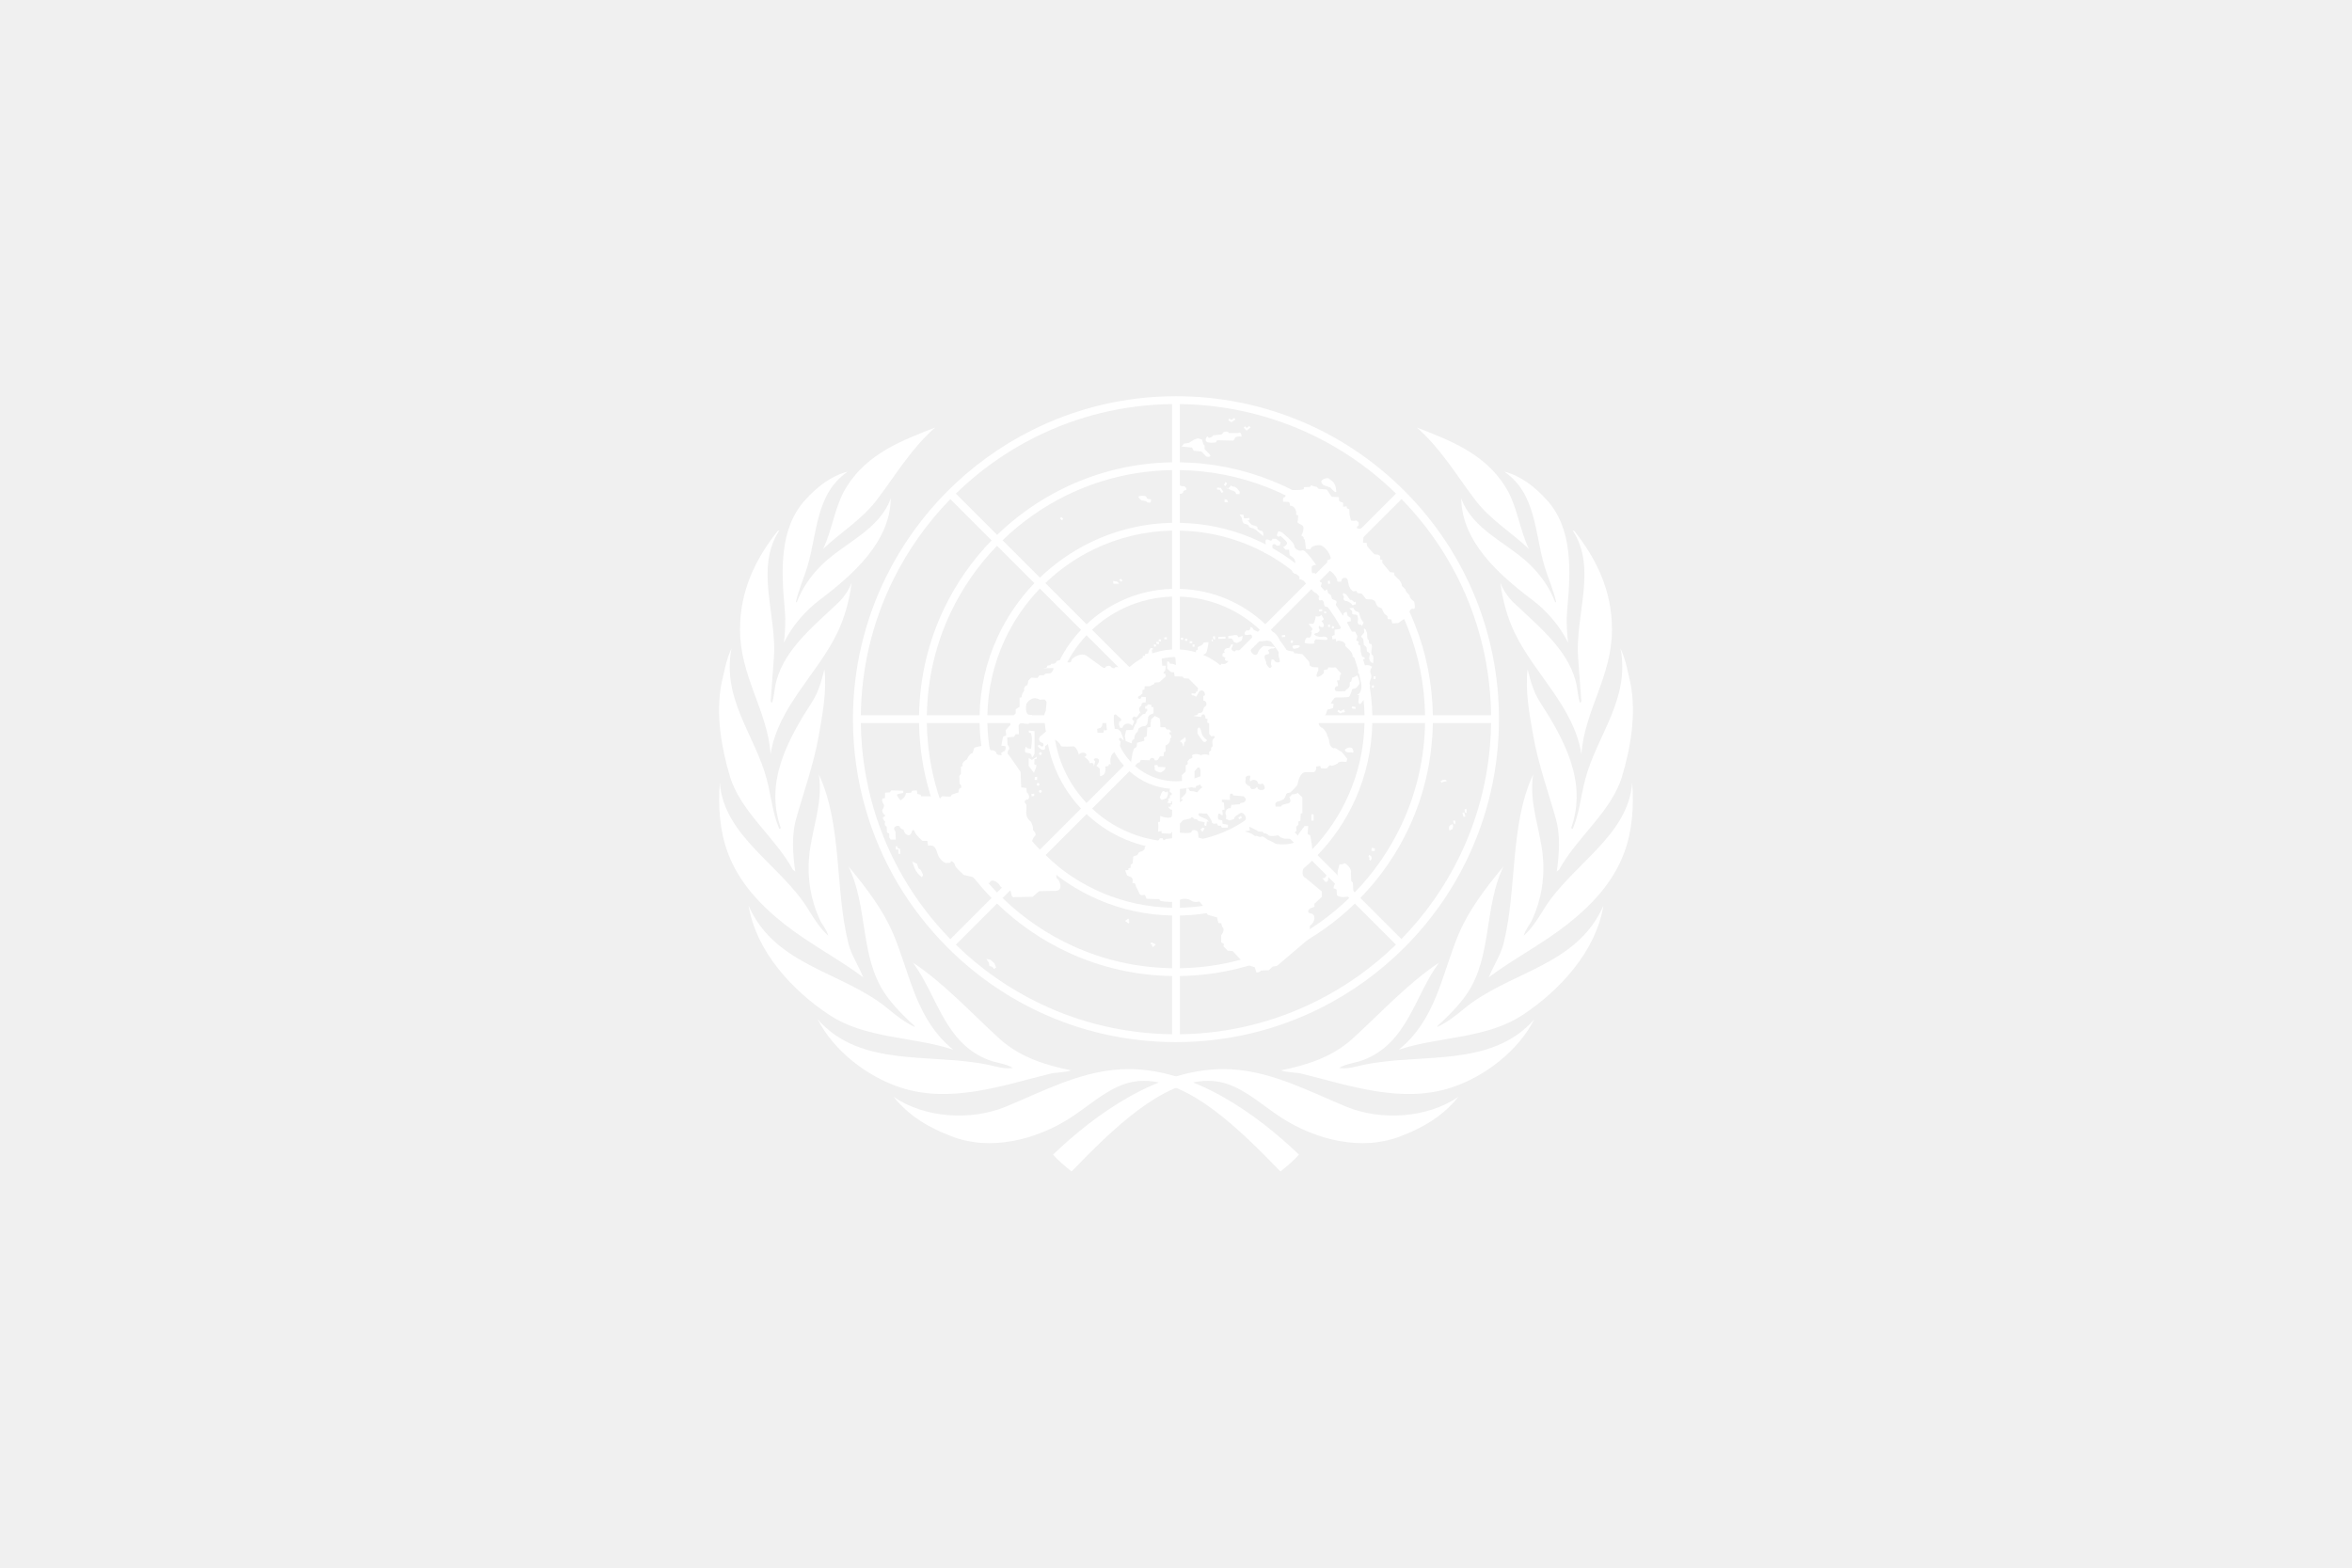
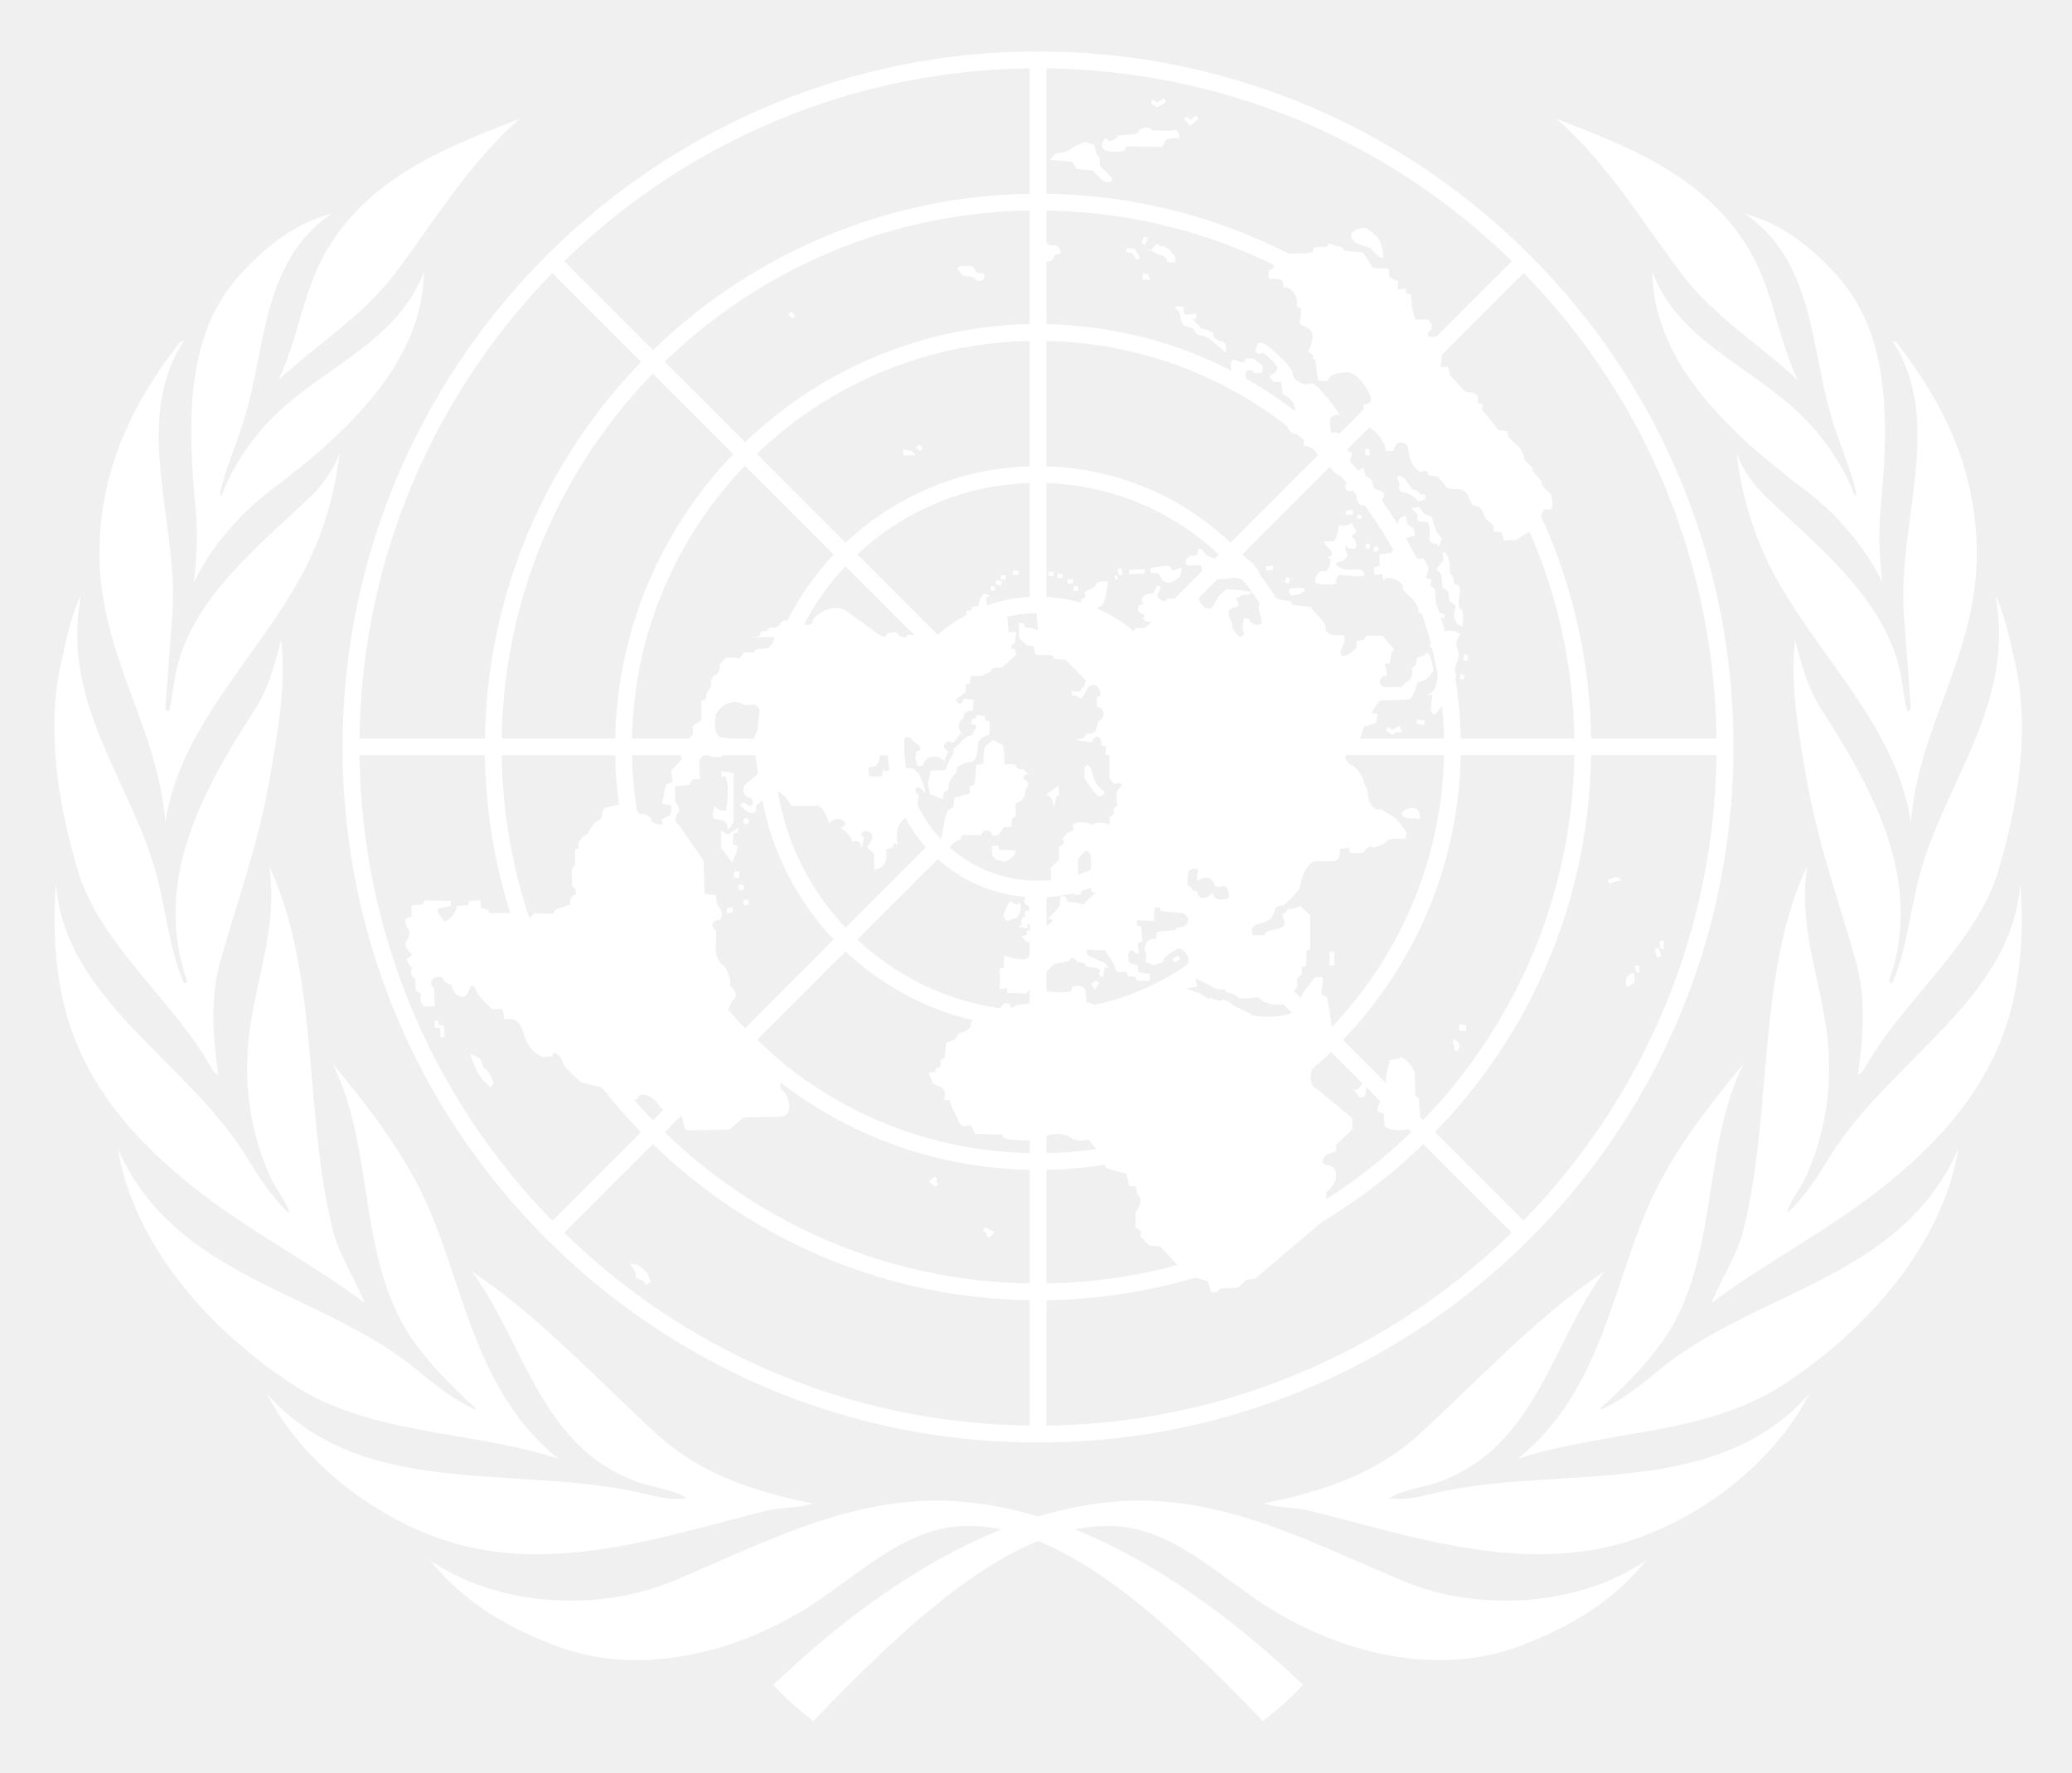
- <svg xmlns="http://www.w3.org/2000/svg" xmlns:xlink="http://www.w3.org/1999/xlink" viewBox="0 0 1200 800" width="1200" height="800">
+ <svg xmlns="http://www.w3.org/2000/svg" xmlns:xlink="http://www.w3.org/1999/xlink" viewBox="354 190 491 420">
  <path id="a" fill="#fff" d="M662.75 589.2c-2.694 3.079-6.18 5.956-9.466 8.608-21.233-21.943-46.16-46.262-69.854-46.262-14.69 0-25.27 11.182-37.613 19.072-17.13 10.949-40.626 17.115-60.761 9.08-10.83-4.113-21.323-10.17-29.165-20.01 15.848 10.93 39.58 12.4 57.472 4.977 19.776-8.205 39.904-19.099 62.44-19.099 33.223 0 64.797 22.473 86.947 43.635zm-245.54-69.014c21.996 25.039 57.87 16.983 87.234 23.237 4.087.87 7.926 2.227 12.313 1.554-3.49-2.214-8.118-2.463-12.15-3.982-22.783-8.583-26.335-32.967-38.804-49.748 15.926 10.587 29.12 25.082 44.012 38.703 10.364 9.48 23.277 13.537 36.67 16.262-3.218 1.176-7.428.899-10.894 1.758-24.056 5.968-50.727 15.388-76.324 6.941-16.52-5.451-33.71-18.361-42.057-34.725zm-35.258-57.95c13.72 31.063 48.191 33.496 71.111 52.552 4.358 3.624 8.679 6.959 13.466 9.191l.247-.25c-5.289-4.785-11.012-10.488-15.109-16.44-13.1-19.035-8.74-45.052-18.841-65.232 9.177 10.988 17.784 22.302 23.068 34.883 8.503 20.246 11.392 43.342 30.463 58.726-20.64-6.81-44.452-5.454-63.039-17.628-19.537-12.797-37.644-32.996-41.366-55.802zm-14.697-62.846c1.984 27.368 31.12 41.987 45.014 64.484 2.967 4.805 6.02 9.765 10.33 13.645-.672-2.913-3.07-5.495-4.39-8.354-4.455-9.653-6.472-20.823-5.36-32.31 1.354-13.975 7.18-26.953 4.944-41.655 11.975 25.848 8.112 58.162 15.033 86.11 1.531 6.183 5.296 11.594 7.616 17.45-11.766-8.951-27.185-16.896-40.1-27.076-12.49-9.845-23.332-21.384-28.967-36.399-4.06-10.819-5.117-23.724-4.12-35.895zm.814-50.426c1.405-6.108 2.48-12.43 5.138-18.033-5.031 25.817 12.144 44.466 18.008 66.802 2.21 8.417 2.966 17.36 6.37 25.215.317.17.592-.16.788-.414-8.473-23.771 3.948-45.74 16.049-64.477 3.18-4.925 4.712-10.66 6.197-16.458 1.308 10.761-.982 23.218-2.973 34.322-2.563 14.296-7.449 27.695-11.332 41.488-2.557 8.617-1.883 18.342-.571 27.37l-1.234-.984c-9.009-16.632-26.784-29.625-32.152-47.778-4.29-14.508-7.258-31.269-4.288-47.053zm9.502-27.771c0-19.537 7.607-35.474 19.018-50.024.331-.165.567-.497.994-.42-12.561 19.109-1.128 43.229-2.742 64.902l-1.657 22.244c.246.162.246.83.83.574.742-2.48.967-5.118 1.399-7.679 3.024-17.932 18.77-30.414 32.125-43.074a28.528 28.528 0 0 0 6.961-10.342c-1.11 8.933-3.602 18.09-7.612 26.208-10.279 20.81-30.132 37.608-33.703 61.257-1.731-22.665-15.613-39.514-15.613-63.646zm33.112-65.903c6.316-7.004 13.396-12.46 21.824-14.617-16.366 11.253-15.477 31.366-20.488 48.183-1.832 6.149-4.525 11.91-5.957 18.265l.415.33c2.722-7.184 7.394-14.09 13.481-19.833 11.511-10.86 28.818-17.434 34.514-33.32-.26 22.076-19.079 38.858-36.266 51.84-7.71 5.824-14.26 13.642-18.258 21.838.668-6.1.971-11.175.427-17.129-1.764-19.285-2.909-40.904 10.308-55.557zm66.428-37.117c-12.146 10.658-20.25 24.377-29.582 36.709-7.76 10.257-18.409 16.612-27.567 25.219 4.943-10.256 5.856-22.008 12.134-31.93 10.735-16.967 28.478-23.552 45.015-29.998z" />
  <use xlink:href="#a" width="100%" height="100%" fill="#fff" transform="matrix(-1 0 0 1 1200 0)" />
  <g fill="#fff">
    <path d="m748.33 438.85-3.588-1.958a161.5 161.5 0 0 1-29.726 42.309l-20.959-20.96c10.268-10.58 18.547-22.59 24.646-35.57l-3.57-1.953a127.56 127.56 0 0 1-23.925 34.672l-18.986-18.986a100.06 100.06 0 0 0 19.286-28.589l-3.543-1.933a96.54 96.54 0 0 1-18.584 27.687l-20.982-20.982a66.27 66.27 0 0 0 13.406-20.997l-3.544-1.933a62.703 62.703 0 0 1-12.685 20.103l-19.044-19.041a35.338 35.338 0 0 0 9.016-21.765h26.956a62.14 62.14 0 0 1-4.243 20.703l3.544 1.933a66.37 66.37 0 0 0 4.668-22.637h29.715a95.622 95.622 0 0 1-8.224 36.929l3.543 1.933c5.403-12.1 8.39-25.25 8.653-38.864h26.905a126.28 126.28 0 0 1-11.935 51.766l3.572 1.953c7.812-16.624 12.058-34.845 12.338-53.718h29.713c-.297 24.318-6.026 47.344-16.012 67.94l3.589 1.956c10.743-22.127 16.446-46.562 16.446-71.883 0-21.533-4.126-42.423-11.964-61.803l-3.682 1.583c7.382 18.288 11.384 37.955 11.63 58.234h-29.717c-.241-16.178-3.42-31.866-9.236-46.49l-3.654 1.566c5.61 14.138 8.68 29.294 8.917 44.924h-26.908a100.02 100.02 0 0 0-6.746-34.29l-3.655 1.57a96.082 96.082 0 0 1 6.433 32.72h-29.718a66.45 66.45 0 0 0-4.027-20.982l-3.654 1.568a62.433 62.433 0 0 1 3.712 19.414h-26.956a35.334 35.334 0 0 0-9.017-21.765l19.063-19.06c5.887 6.26 10.34 13.53 13.2 21.412l3.653-1.568c-3.06-8.336-7.797-16.027-14.048-22.652l21.013-21.011c8.967 9.333 15.811 20.169 20.347 31.924l3.655-1.57c-4.736-12.21-11.865-23.468-21.193-33.162l19.026-19.03c11.783 12.153 20.836 26.254 26.903 41.559l3.654-1.566c-6.268-15.762-15.605-30.285-27.749-42.796l21.01-21.014c14.86 15.222 26.321 32.885 34.061 52.066l3.682-1.583c-8.178-20.239-20.405-38.828-36.306-54.728-15.959-15.96-34.63-28.215-54.957-36.395l-1.464 3.727c19.223 7.743 36.925 19.218 52.175 34.105l-21.01 21.013c-12.3-11.92-26.55-21.16-42.02-27.42l-1.45 3.696c14.96 6.069 28.748 15.006 40.663 26.564l-19.025 19.026c-9.249-8.898-19.914-15.807-31.475-20.537l-1.452 3.695c11.062 4.533 21.264 11.145 30.12 19.65l-21.01 21.01c-5.91-5.57-12.668-9.942-19.97-12.991l-1.453 3.698a62.362 62.362 0 0 1 18.615 12.103l-19.06 19.06c-6.058-5.426-13.651-8.571-21.77-9.014V304.47a62.274 62.274 0 0 1 22.215 4.807l1.453-3.699c-7.424-3.101-15.418-4.838-23.667-5.08v-29.717c12.032.242 23.69 2.687 34.528 7.129l1.452-3.696c-11.294-4.62-23.446-7.16-35.98-7.402v-26.92c15.955.244 31.426 3.426 45.815 9.26l1.45-3.696c-14.847-6.014-30.803-9.29-47.267-9.534v-29.72c20.24.246 39.871 4.235 58.125 11.585l1.464-3.727c-19.314-7.777-40.126-11.874-61.572-11.874-26.495 0-51.529 6.321-73.729 17.477l1.811 3.466c21.482-10.764 45.25-16.628 69.933-16.926v29.72a130.2 130.2 0 0 0-56.117 13.608l1.805 3.456c16.713-8.273 35.162-12.806 54.312-13.098v26.91a99.56 99.56 0 0 0-41.81 10.081l1.815 3.472c12.341-5.99 25.911-9.3 39.995-9.584v29.719a66.129 66.129 0 0 0-26.195 6.24l1.825 3.486c7.566-3.516 15.82-5.493 24.37-5.758v26.96a35.496 35.496 0 0 0-11.846 2.737l1.822 3.483a31.63 31.63 0 0 1 12.01-2.35c8.466 0 16.425 3.297 22.413 9.283 5.988 5.987 9.284 13.95 9.284 22.417 0 17.478-14.217 31.702-31.698 31.702-8.469 0-16.43-3.298-22.417-9.285-5.987-5.99-9.284-13.95-9.284-22.417 0-8.468 3.297-16.43 9.284-22.417a31.674 31.674 0 0 1 10.407-6.933l-1.822-3.484a35.632 35.632 0 0 0-9.91 6.285l-19.07-19.071a62.443 62.443 0 0 1 16.455-11.153l-1.825-3.486a66.742 66.742 0 0 0-17.42 11.852l-21.032-21.033a96.267 96.267 0 0 1 24.653-17.194l-1.815-3.472a100.64 100.64 0 0 0-25.611 17.89l-19.06-19.058a127.08 127.08 0 0 1 32.168-22.725l-1.805-3.456a131.7 131.7 0 0 0-33.13 23.417l-21.054-21.055a160.95 160.95 0 0 1 40.368-28.763l-1.81-3.466c-32.088 16.125-58.21 42.403-74.118 74.617l3.453 1.863a160.96 160.96 0 0 1 29.3-41.445l21.056 21.056a131.53 131.53 0 0 0-24.141 34.556l3.44 1.857c5.87-12.263 13.74-23.621 23.463-33.648l19.061 19.059a100.56 100.56 0 0 0-18.75 27.436l3.447 1.86a96.044 96.044 0 0 1 18.079-26.521l21.032 21.033a66.726 66.726 0 0 0-12.863 19.673l3.475 1.88a62.34 62.34 0 0 1 12.173-18.768l19.07 19.07c-5.235 5.852-8.559 13.417-9.02 21.755h-26.962a62.413 62.413 0 0 1 4.739-22.059l-3.476-1.88a66.147 66.147 0 0 0-5.233 23.939h-29.715c.268-13.373 3.267-26.286 8.7-38.124l-3.448-1.86a99.536 99.536 0 0 0-9.218 39.985h-26.913c.283-18.584 4.546-36.512 12.358-52.832l-3.439-1.857c-7.994 16.6-12.591 35.129-12.883 54.689h-29.721c.292-24.271 5.964-47.658 16.387-68.855l-3.453-1.863c-10.835 21.946-16.952 46.619-16.952 72.704 0 15.956 2.279 31.55 6.632 46.448l3.892-.98a161.3 161.3 0 0 1-6.506-43.482h29.716a131.37 131.37 0 0 0 5.622 36.223l3.853-.97c-3.446-11.298-5.32-23.137-5.506-35.253h26.908a100.49 100.49 0 0 0 4.752 28.662l3.86-.974a96.35 96.35 0 0 1-4.64-27.688h29.715a66.558 66.558 0 0 0 3.824 20.412l3.862-.975a62.595 62.595 0 0 1-3.717-19.436h26.959a35.334 35.334 0 0 0 9.014 21.765l-19.061 19.062c-5.88-6.258-10.332-13.519-13.196-21.39l-3.862.974c3.05 8.554 7.858 16.447 14.25 23.222l-21.01 21.012c-10.22-10.64-17.7-23.25-22.13-36.95l-3.86.974c4.6 14.386 12.444 27.62 23.191 38.79l-19.029 19.03c-14.23-14.674-24.508-32.179-30.315-51.232l-3.853.971c5.984 19.737 16.617 37.877 31.36 53.067l-21.011 21.012c-18.596-19.054-31.878-41.923-39.18-66.819l-3.893.98c7.66 26.21 21.79 50.237 41.638 70.08 13.441 13.445 28.804 24.266 45.46 32.24l1.972-3.498c-15.763-7.512-30.344-17.635-43.19-30.177l21.01-21.01a131.1 131.1 0 0 0 36.837 25.209l1.96-3.478c-13.157-5.97-25.325-14.202-35.986-24.537l19.027-19.028c8.918 8.58 19.157 15.305 30.245 20.016l1.96-3.472c-10.77-4.52-20.73-11.02-29.39-19.34l21.012-21.012c6.752 6.37 14.612 11.167 23.133 14.22l1.986-3.517a62.285 62.285 0 0 1-22.31-13.51l19.061-19.062c6.054 5.43 13.646 8.573 21.765 9.018v26.959a62.55 62.55 0 0 1-18.516-3.404l-1.986 3.517a66.404 66.404 0 0 0 20.502 3.856v29.713c-12.296-.246-24.21-2.792-35.249-7.423l-1.959 3.472c11.641 4.948 24.215 7.672 37.208 7.923v26.909c-17.706-.273-34.806-4.165-50.494-11.283l-1.96 3.477c16.285 7.442 34.056 11.501 52.455 11.776v29.712c-23.602-.283-46.38-5.634-67.111-15.51l-1.973 3.498c21.91 10.487 46.06 16.031 71.07 16.031 26.233 0 51.51-6.13 74.258-17.64l-1.878-3.643c-21.215 10.745-45.098 16.955-70.398 17.266v-29.713c20.059-.297 39.368-5.105 56.814-13.88l-1.855-3.596a126.23 126.23 0 0 1-54.959 13.503v-26.909c15.05-.29 29.535-3.9 42.657-10.446l-1.844-3.578a95.58 95.58 0 0 1-40.813 10.053v-29.713c9.585-.28 18.812-2.587 27.21-6.698l-1.83-3.557a62.204 62.204 0 0 1-25.38 6.284V402.58a35.326 35.326 0 0 0 21.768-9.018l19.041 19.043a62.85 62.85 0 0 1-15.43 10.647l1.831 3.557a66.595 66.595 0 0 0 16.426-11.377l20.978 20.979a96.468 96.468 0 0 1-23.802 16.756l1.844 3.578a100.27 100.27 0 0 0 24.8-17.492l18.985 18.984a127.52 127.52 0 0 1-31.482 22.361l1.855 3.596a131.09 131.09 0 0 0 32.476-23.106l20.959 20.959c-11.693 11.413-25.137 21.024-39.851 28.473l1.878 3.643a165.13 165.13 0 0 0 42.27-30.63c13.222-13.219 23.891-28.305 31.825-44.645z" />
    <path d="m608.42 328.87.047 1.193 1.003-.048-.055-1.185zm-1.459-1.626h1.328v1.012h-1.328zm-1.228-.179.14-1.001-1.167-.167-.14.993zm-2.152-.514-1.16-.168.141-1.004 1.16.168zm-9.58-1.337h1.328v1.013h-1.328zm-1.736 2.185.141-1.002-1.16-.167-.14 1.002zm-1.04 1.361-1.332-.338.242-.982 1.332.339zm-2.38 1.247-.165-1.013.985-.165.165 1.012zm-130.49 105.71h1.003l-.173-2.528-1.331-.51v-.842h-.83v1.686h1.331zm10.31 7.418 1.16.851 1.167 2.529-.666 1.176-1.825-1.685-1.332-1.853-.666-1.518-1.168-3.038 2.492 1.177zm39.564 50.617-1.168.676-.665-1.01-1.661-.509-.165-1.518-1.332-2.028 1.998.342 2.155 1.853zm86.605-154.03h-1.828l-.333-3.71.998-.678v-1.855h-5.82l-.165-1.854.833-.507-1.331-.506-.998 1.348-.33 1.519-1.663.339v.842h-1.163v2.192l-4.656 3.88-9.308-.335c-.668 1.517-2.33-.17-2.33-.17-.33-1.012-2.657 0-2.657 0 0 1.857-3.158-.843-3.158-.843l-5.82-4.219c-3.324-3.036-8.31.845-8.476 1.687.166 2.363-3.823.507-3.823.507s-3.324-1.011-3.824.339c-.497 1.348-2.662 1.013-2.662 1.013l-.333.674-1.663.337-.33 1.011-1.996.34 4.986-.17c1.33-.169-.5 2.869-1.33 2.7l-2.324.169-.834.842h-2.16l-.997 1.352-3.157-.17s-1.83 1.519-1.662 2.024c.166.507-.333 2.026-.833 2.026-.499 0-1.496 1.517-1.163 2.023.334.507-.997 2.194-.997 2.194l-.331 1.689-.997.335v4.556l-1.996 1.35v2.024l-2.994 3.206.334 2.698-2.492 2.7.33 2.7-1.496.506-.33 1.18-.665 3.542 1.662.17c.829-.338.664 2.194 0 2.53-.667.338-2.496 1.011-1.496 1.685.998.678-2.66.508-2.66-.505 0-1.01-1.996-1.855-2.493-1.517-.5.336-1.332-1.518-1.332-1.518-1.828-1.855-7.48.168-7.48.168l-.834 2.699c-1.826.339-2.99 3.375-2.99 3.375-1.496.507-2.659 2.36-2.16 2.867.498.507-.833.675-.833.675v3.713l-.83 1.18.164 4.048c1 0 .834 1.858.834 1.858-1.663.168-1.333 2.362-1.333 2.362l-3.489 1.18-.664 1.012-4.322-.17-1.163 1.182-1.167-1.182h-8.311l-.33-.843-1.663-.34-.168-1.853-2.492.167-.498 1.013-2.661.167c.166 1.688-2.66 4.22-2.99 3.547-.337-.676-2.164-2.534-1.331-2.868.832-.34 2.994-.679 2.994-.679v-1.18l-6.153-.167-.663 1.013-2.496.167v2.7l-1.162.338c-.833.504.164 2.362.164 2.362 1.164 1.18-.164 3.034-.164 3.034-1 1.013.829 2.871.829 2.871 1.331.335-.83 1.348-.83 1.348.33 1.686 1.33 2.193 1.33 2.193-1 1.686.667 2.528.667 2.528l.164 2.872 1.164.675v1.852l.664 1.182h2.66l-.166-4.217c-2.328-2.7 1.993-3.375 2.162-2.365.168 1.013 1.996 1.52 1.996 1.52.333 2.532 3.16 4.048 3.988 1.52.832-2.534 1.497-1.013 1.996.166.499 1.183 3.653 4.051 3.653 4.051h2.496l.334 2.363c2.825-.17 3.654.172 4.818 4.048 1.166 3.878 4.323 4.891 4.323 4.891l2.328-.168c0-2.022 2.328.34 2.328 1.354 0 1.008 4.487 4.889 4.487 4.889l4.487 1.01 4.16 3.379 3.156-.338h1.332c.829-2.871 4.82.166 5.15 1.18.336 1.012 2.995 2.7 3.324 1.854.335-.842 2.163-.335 2.496 2.193.332 2.534 1.494 2.027 1.494 2.027l9.477-.169 3.324-2.871 8.48-.166c4.32-.169 1.66-6.075.832-6.075-1.497-1.18.497-6.072.497-6.072l-12.135-11.303c-2.826 0-.333-4.051-.333-4.051 2.16-1.351-.5-3.54-.5-3.54.334-2.028-1.164-4.39-1.164-4.39-2.99-2.024-2.16-5.906-2.16-5.906v-2.7c-2.492-2.36.998-2.7.998-2.7 1.162-2.02-.833-3.54-.833-3.54l-.165-2.194-2.66-.339-.33-7.93-5.985-8.601c-1.166-.34-.334-2.363-.334-2.363 1.496-.844-.335-2.866-.335-2.866l-.165-3.713 3.49-.34.832-1.347h1.662l-.165-4.387c.83-2.193 2.824-1.013 2.824-1.013l2.327.17 1.332-2.532.33-2.025-1.827-.167c-1.995-1.182-.998-5.567-.998-5.567 3.159-4.726 6.814-2.026 6.814-2.026l2.33-.167c3.489 2.36.33 6.747.33 6.747-.665 1.013-.33 4.218-.33 4.218l.83 5.397-2.162 1.858c-1.827 1.013-1.827 3.374.168 3.88 1.329.167.83 3.374-1.166 1.18-2.99 0 1.666 2.7.335 2.022 2.993 1.52 2.325-1.348 2.325-1.348l3.993-3.206c1.497-1.18 4.157 2.532 4.157 3.039 0 .505 6.648.166 6.648.166 1.828 1.181 2.492 4.22 2.492 4.22 1.831-2.365 5.653-.172 2.828 1.18 2.657 1.687 2.657 3.204 2.657 3.204 2.164-.674 2.164 1.013 2.164 1.52 0 .506.664-2.53.664-2.53-2.493-1.857 3.324-2.532 1.664.843l-1 1.52 1.664 1.348.164 3.882c3.659-.34 2.661-4.895 2.661-4.895l1.662-.336c0-1.52 1.162-.676 1.162-.676-1.162-5.737 2.662-6.747 2.662-6.747 2.16-.506 2.326-5.064 2.326-5.064-1.494-.674-.666-3.035.998-1.009 1.66 2.021-.998-4.052-.998-4.052l-1.33-1.18-1.827-.168-.168-1.856h-2.99l-.5 2.363-1.162.337-.335-.676-.497 1.856h-2.992l-.165-2.024 1.828-.506.665-1.012.497-2.7h2.163l2.825-.843c.164-2.868 1.662-2.192 1.662-2.192l.997.842 1.496 1.181.167 1.01-.999.506-.164 1.352.499 1.855h1.328c.499-2.7 3.992-2.7 4.988-1.012l.999-2.362c-2.327-1.18-.044-3.038.62-2.193.665.844 2.205-2.193 2.205-2.193s1.163 1.518 0-.507c-1.164-2.025.83-3.036.83-3.036-.331-2.024 2.162-1.687 2.162-1.687l.167-2.698-2.33-.171c-.495 2.362-2.49.339-1.494-.167 1-.507 1.993-1.52 1.993-1.52V352.2l.999-.337.165-1.687h2.495l2.16-1.012.5-.844 2.326-.168 3.324-3.038-.33-1.348c-1.995 0 0-1.52 0-1.52l.328-2.524z" />
    <path d="m527.84 373.12-2.993-.337.168 1.18h.83c1.328 2.363.166 8.098.166 8.098s-1.993.167-2.327-.843c-.33-1.012-1.164 2.194-.5 2.7.665.504 2.994 0 3.16 1.857.164 1.854 1.496-1.182 1.496-1.182z" />
    <path d="m528.5 392.01.337-1.519-1.167-.5.164-2.53 1.003-.174.165-1.185-2.5 1.694-1.66-1.01v4.047l2.663 3.538zm.666 4.389-1.16.167-.172 1.352 1.332.167zm-1.496 8.603-1.41.167v1.185l1.41-.167zm1.96-4.006c.39 0 .703-.319.703-.713a.708.708 0 0 0-.703-.717.71.71 0 0 0-.705.717c0 .394.316.713.705.713z" />
    <circle cx="530.79" cy="403.83" rx=".71" ry=".71" r=".71" />
    <circle cx="530.83" cy="384.56" rx=".71" ry=".71" r=".71" />
    <path d="M588.51 364.01v-3.204h-.995l-.165-1.185-1.833-.167-.33.843h-.83l-.172 1.352h1.003l.164 1.01-.665.675-.33.843-1.331.342-2.993 2.87-.165 1.344-.83 1.185-.995 2.528-3.494.167-.666 3.038.493 2.528 2.993 1.185.337-1.686.995-.509.172-1.685.658-1.185 1.003-1.177.33-1.352 1.66-1.01 1.998-.341.83-1.01.337-2.02.118-1.518.713-1.018zm3.488 7.09v-2.362l-.335-2.194-2.49-1.18-1.828 1.687-.334 2.363v1.517l-1.662.338-.335 4.555-1.328.507.167 1.687-3.656 1.012-.333 2.193-1.328.843-.669 2.025-.83 4.893s1.498 2.868 2.328 1.518c.832-1.349 2.16-1.518 2.16-1.518l.5-1.182 4.488.169c.333-1.858 2.494-1.18 2.494-.337s1.663.167 1.663.167l1.162-1.855h1.827l.167-2.023.832-.507v-3.038c2.661-.843 2.326-3.373 2.326-3.373l.669-.843-.334-1.18c-1.332-.507-.668-1.69.164-1.352.834.337-1.163-1.519-1.163-1.519-.997.846-1.826-1.011-1.826-1.011zm2.66 20.41c-.165 2.024-2.66 2.7-2.66 2.7l-1.828-.506-.997-.844-.167-2.363 1.495-.167.333 1.013zm8.98-10.79c.36 1.471.33-2.365.995-2.194.664.168.168-2.36.168-2.36l-2.993 2.19c1.496.17 1.66 1.69 1.83 2.364zm8.81-8.78c.664 1.52.5 3.713 2.99 5.4.842.569-.499 1.688-1.332 1.18-.83-.505-3.154-4.219-3.154-4.219v-2.192c.498-1.349 1.208-.823 1.496-.169zm2.158 50.781-.995-.342-1.16.85.494.502.494.843zm-6.318-2.191v2.03m25.371-5.317-.532-.851-1.324.835.525.859zm46.779 36.017 1.498.673.164 2.868c1.997 2.024 8.48.338 8.48-.169s-.335-6.241-.335-6.241l-.833-.845-.164-4.22c.664-2.193-3.16-5.4-3.491-4.72-.333.672-2.494.164-2.494.841 0 .673-1.328 4.048-.664 5.23s-.5 1.182-.665 2.362-1.829 3.208-1.496 4.221zm-3.66-6.75c-.315 1.278-1.493 2.024-2.158 1.517-.669-.507.827.842 1.162 1.52.332.673 1.328.673 1.663 0 .33-.679.165-2.193.5-2.868.33-.676-1-.844-1.167-.17zm-7.73-30.95h1.162v3.207h-1.162zm17.21-32.48c-.725-.983 3.324-2.7 3.989-.674.664 2.022 0 1.687-.665 1.518-.667-.17-2.326.505-3.324-.844zm3.402-21.606 1.825.334.18-.994-1.833-.334zm-4.482.747-1.237.7-1.082-.684-.525.85 1.332.844.251.159.25-.144 1.004-.564.125.31.924-.374-.337-.842-.211-.533zm6.23-39.881h-2.495s.832.337-1.493-1.857c-2.331-2.192-3.824.507-3.824.507l-2.66.337v2.7l-1.332.505.168 1.688 1.828-.168s0 2.024.5 1.181c.5-.844 4.655.167 4.321 2.193-.135.832 4.158 3.035 3.66 5.734 2.16.339 1.661 2.533 1.661 2.533l2.825.337.833-1.687.83.169v-1.013l-1.832-.506-.33-5.4-1.163-.843.331-1.35-1.328-.507.665-2.192zm7.31 17.21-1.329-.167-2.996.506-1.659 3.205s.83.506 1.493 1.687c.665 1.182.999 8.097-.996 9.28-1.993 1.181.168.504.168.504l-.335 3.712c.5 1.688 1.329.846 1.828 0 .503-.84 1.002-1.01 1.666-1.854.665-.845 1.661-2.362 1.828-3.544.165-1.18.997-3.035.497-3.542-.497-.506.5-2.867.5-2.867s.665-1.352 0-2.7c-.664-1.351.166-2.87.665-3.545zm2.01 6.883.17-1.35.992.128-.17 1.35zm-.06 4.662-.89-.453.499-1.011.89.452zm-1.45-13.395-.667-1.52s0-1.347.332-2.025c.335-.674-.664-1.347-1.161-1.517-.5-.17-.332-1.518-.5-2.194-.165-.674-1.327-1.18-1.327-1.18s-.336-2.53-.336-3.036-1.495-1.18-.996-1.688c.5-.506.833-1.18 1.332-1.519.499-.337-.5-2.7.33-2.193.832.507.832 1.35 1.165 2.025.332.674-.167 3.037.665 3.544.83.504-.168 2.19 1.163 2.19 1.329 0 .5 3.208.5 3.208s-.335 2.36.495 2.53c.833.169.335 4.218.335 4.218zm-10.8-27.34c.497.674 1.495 1.18 1.495 1.857 0 .675-.332 1.18.667 1.349.995.168 1.662-.17 1.993.674.333.843.333 2.193.168 2.868-.168.676.165 1.687.995 1.687.833 0 .998.17.998.676 0 .505.998-1.857.998-1.857-.833-.674-1.498-2.194-1.498-2.194s-.83-2.361-.83-2.698c0-.338-1.162-.676-1.66-.844-.5-.17-1.333-1.687-1.333-1.687l-1.993.17zm1.66-1.51c-.5-.677-.999-1.182-1.663-1.518-.663-.339-1.162-.676-1.83-.676-.664 0-1.327-.676-.998-1.518.335-.844-.5-1.181-.5-1.857 0-.674.5-.674 1.332-.168.833.507.665.674 1.333 1.52.663.842.994 1.686 1.658 1.517.668-.17 1.166 1.518 1.83 1.012.665-.506.5 1.18.5 1.18zm-19.45 19.06c.917.932-4.986.673-4.986 0 0-.674.5-3.035 1.993-2.532 1.497.508 1.661-3.035 1.661-3.035s-1.328.167-.164-.507c1.163-.674 0-1.687-.5-2.193-.498-.507-.997-1.35-.997-1.35h2.33c.998-.676 1.327-3.88 1.327-3.88 1.994.674 2.992-.676 2.992-.676s.337 1.012 1 1.858c.665.842-1.665 1.18-.833 1.687.834.506 1.164 2.023.834 2.528-.335.507-2.166.17-2.166-.505s-.664.844 0 1.688c.665.843-.83 2.023-1.163 2.023s-2.49.339-.664 1.35c1.827 1.012 3.826.508 3.826.508s1.495-.17 1.993.675c.5.843-.165 1.012-.996 1.012-.83 0-4.822-.339-4.822-.339s-1.163 1.182-.665 1.688zm-10.64 1.52c.834-.169 2.824-.339 3.159.168.334.505-1.164 1.18-1.164 1.18l-1.995.338c-.664-.844-.83-1.517 0-1.686zm21.45-14.17c1.329-.674 4.154-.674 3.989-1.687-.165-1.012 1.661-1.35 1.661-1.35l.5 2.024 1.496 1.012.167 1.856s.497-.337-1.33.17c-1.83.506-.664 1.348-.664 1.348l-3.991.169-.5-1.688zm-6.49-9.11c1.01 0-.33 3.88 2.326 3.543 2.66-.339.17 1.18 2.162 1.349 1.996.17 1.497-1.518 2.161-2.698.667-1.181.335-1.857-.83-2.194-1.166-.337-1.166-.337-1.496-1.689-.331-1.348-1.662-1.687-1.662-1.687l-.5-2.023-2.161 1.349-2.16 2.868c0 2.195 1.162 1.182 2.16 1.182zm4.4 14.256.5-1.012.894.454-.5 1.012zm-1.74-1.606h.998v1.181h-.998zm.839-22.48.167 1.518-.991.112-.168-1.516zm-2.829 15.73h.998v.845h-.998zm-2.618-.017-.098-1.009 1.663-.166.098 1.008zm-13.714 16.225-.914-.399.5-1.18.913.398zm-5.218-3.071-.097-1.005 1.665-.167.097 1.005zm-32.497-.145.047 1.01 3.65-.167-.046-1.01zm-2.448 1.298-.331-1.517.975-.219.331 1.516zm-.699 1.045-.315-.96.498-.169.315.961zm8.314-2.845-.165 1.18 1.826.17s.83.676.83 1.18c0 .507 1.166 1.012 1.83 1.012.665 0 2.493-1.35 2.493-1.35s.832-2.362.168-2.194c-.667.168-1.996 1.181-2.16.168-.17-1.012-2.161-.506-2.161-.506zm8.31-1.86c0 .505-.33 1.18.664 1.35 1.002.167 2.83-.674 2.995.337.168 1.012.168 1.689 1.496 2.196 1.328.504 2.162.674 3.159.674.995 0 3.16-.34 3.16-.34s2.351.368 2.824.845c1.828 1.855 2.99 2.361 3.49 1.518.498-.844-.166-2.698-.331-3.373-.168-.677-2.496-3.882-3.327-3.207-.83.676-.996 0-2.493.505-1.496.506-4.655.17-4.82-.505-.165-.676-2.492-1.01-2.492-1.687 0-.676-1.661-1.518-1.497-.507.165 1.012-1.162 1.518-1.5 1.183-.33-.338-1.328 1.011-1.328 1.011zm38.24-21.6 1.166-3.71c-1.661-.338-1.331-2.192-1.331-2.192-.166-1.52-2.492-3.206-3.324-2.7-.83.505-.5-3.544-.5-3.544s1.498-1.01 2.162-.505c.665.505-5.65-8.435-6.982-7.592-1.329.844-4.319-.843-4.154-2.363.166-1.517-5.984-6.58-5.984-6.58s-1.996-1.347-2.327-.335c-.333 1.011-.997 1.687 0 2.191.996.508.83-.842 1.992.337 1.164 1.181 3.327 2.7 2.495 3.713-.832 1.014-1.83 1.35-1.83 1.35l1.166 1.35h1.828l.333 2.867s1.993 1.013 2.493 2.194c.499 1.18.499 1.856 0 2.532-.5.674-1.493 1.855-1.329 3.034.165 1.181 1.496 1.688 1.496 1.688l1.328.17 1 .506v2.195c1.327-.339 3.488 1.515 3.323 2.698-.165 1.18.33.505 1.993 1.687 1.664 1.18 1.166 1.35 2.329 2.194 1.164.84 2.162.335 2.657-1.185z" />
    <path d="M645.86 278.14c-.165-.676-.5-3.039.499-2.87.997.17.333 0 1.496.507 1.164.507 1.33-.843 1.33-.843h1.83l2.325 1.854-.333 1.52-1.662.167c-.83-1.348-2.493-.842-2.16.34.332 1.18-.83 3.373-1.494 3.54-.665.17-2.83.17-2.66-.841.165-1.013.829-3.374.829-3.374zm-1.33-4.56v-1.349s-.17-1.349-.998-1.349c-.829 0-2.326-1.011-1.996-1.687.335-.676-2.825-1.35-2.825-1.35s-2.824-2.7-1.827-2.36c.998.336.5-1.183.5-1.183s-1.997.337-2.496.17c-.5-.17-.334-1.688-.334-1.688s-1.992-.506-1.992 0c0 .507.665.507.994 1.517.335 1.012.169 2.7 1.667 3.037 1.496.338 1.826.674 1.995 1.35.166.676 1.993.843 1.993.843l1.331.675zm-18.444-18.556-1.332-.334v1.52l1.825.166zm-.006-5.734c-1.738-1.32 2.325 1.013 2.325 1.013 1.329 0 2.16 1.012 2.16 1.52 0 .505 1.83.337 1.83.337l.169-1.183-1.333-1.687-1.162-.841s-1.828-.17-1.828-.676c0-.505-1.497 2.024-2.161 1.517zm30.58 1.01c-.486 1.476-.664 3.544-1.496 3.544-.83 0-.5 2.195-.5 2.195s2.165 0 2.83.167c.662.167.662 1.854.662 1.854 2.496-.167 3.494 3.207 3.16 4.05s.997.843.997.843 0 2.7-.334 3.374c-.33.676 2.162 1.182 2.826 2.194.665 1.013-.334 4.386-.83 4.555-.5.17 1.327.674 1.162 1.518-.168.845.5 0 .665 1.35s.5 4.217.5 4.217l2.325.17c.334-2.192 4.62-2.277 5.32-2.025 2.826 1.012 4.99 5.399 4.99 6.41 0 1.012-1.831 1.183-1.831 1.183l.334 4.89c2.825.845 5.152 4.895 4.821 5.57-.333.674 1.992.507 1.992.507.335-3.04 3.16-2.026 3.324-1.013.17 1.013.666 3.206.666 3.206l.832 1.516 1.163 1.181 1.828-.168.5 1.013 2.16.339s1.831 2.022 1.996 2.53c.168.504 2.66.337 3.324.504.664.17 1.663.676 1.828 1.52.168.844 1.166 2.193 1.166 2.193s1.993.507 2.16 1.18c.166.674.999 2.193.999 2.193l1.658 1.35.168 1.52 1.828.169.5 2.022 2.99-.167 1.665-1.181c2.16-1.18 3.657-2.7 3.824-3.375.164-.675.497-3.204 2.16-2.698 1.661.506.5-3.713.5-3.713s-2.327-1.687-2.163-2.532c.167-.842-2.325-2.528-2.16-3.204s-2.161-2.024-1.996-2.699c.165-.676-1.163-2.532-1.163-2.532l-2.495-2.36-.333-1.52-1.993-.167-3.989-4.893.165-1.351-1.163-.168v-1.855l-1.162-.676-1.83-.169-3.656-4.047-.333-1.857h-1.828l.331-3.544c1.165-1.519.499-4.386.499-4.386s-2.33 1.18-3.49.674c-1.166-.504.497-1.687.497-1.687v-1.349l-.996-1.012s-2.828.339-2.993-.167c-.166-.507-.664-2.7-.664-2.7l-.167-2.87-1.162-.503-.169-1.014-1.826.168v-2.024l-.999-.337-.996-.506-.166-2.026-3.658-.167-1.163-1.687-1.329-2.025-4.156-.337-.998-1.01-1.662-.34-1.163-.506-.499.845-3.16.167-.164 1.013c-1.662.843-8.31.167-8.48.673zm17.46-4.38c-.263-1.332 3.327-2.53 4.157-1.52.833 1.013 3.159 1.184 3.492 6.245.117 1.812-2.993-1.855-2.993-1.855l-2.495-.844c-1.329-.339-1.996-1.18-2.16-2.026zm-48.757 2.061-.908-.41.667-1.52.908.411zm-8.593-16.571-2.165-2.194v-1.855l-.665-.677-.664-2.36-2.16-.675-2.162.842-2.327 1.519-2.492.34-1.332 1.516 5.32.504.996 1.69 3.827.337 2.49 2.53c2.166.676 2.663-.337 1.334-1.517zm-.33-8.27c-.366-1.483-2.495 1.855-.33 2.528 2.16.679 4.318 0 4.318 0l.5-1.011 8.31.17c.668-.676.998-1.688.998-1.688s1.996-.676 2.825-.339c.832.34.169-2.36-.665-2.023-.83.337-2.491.168-2.491.168h-2.994c-.165-1.18-2.825-.675-2.99 0-.17.675-1.163.843-1.163.843l-3.824.339c-.333 1.013-2.326 1.687-2.494 1.013zm-16.46 28.47c2.556.811 3.49.21 3.659-.464.165-.675.33-.845 1.328-1.012.997-.17-.167-2.193-1.163-2.025-.999.169-1.996-.337-2.16-1.18-.17-.843-1.832-3.037-1.997-1.35-.166 1.688-1.163 1.688-.998 2.869.168 1.178.667 2.949 1.331 3.162zm-19.11 1.9c-.12-.597 3.324-.674 3.824-.17.5.507.165 1.35 1.662 1.35 1.494 0 .83 1.013.664 1.52-.165.505-1.826.337-1.996-.168-.165-.507-2.66-.678-2.66-.678s-1.329-1.013-1.494-1.854zm55.15-33.74.344-.284 1.669-1.35-.627-.79-1.316 1.065-.846-.86-.705.715 1.16 1.181zm-7.514-4.47 1.834-1.182-.533-.853-1.567 1.01-1.066-.674-.524.858 1.331.842.259.17zm-5.17 36.282.838-.541-1.16-1.853-.133-.206-.243-.024-1.66-.175-.102 1.01 1.425.143zM567.9 296.02l.17 1.857h2.49c.999 0-.83-1.181-.83-1.181s-1.994.17-1.83-.676zm3.17.055.637-.78.997.84-.637.78zm-30.288-31.564.707-.716.997 1.013-.707.716zm47.588 218.8.831-.842.486-.493-.619-.318-1.66-.843-.447.906 1.041.525-.344.35zm-12.613-12.093.58-.82-.642-.468.501-.422-.635-.779-1.002.843-.494.421.525.382zm124.05-33.715c-.22-.86-1.19-1.212-1.299-1.248l-.317.962v-.006c.079.03.194.09.31.166l.203.875a3.207 3.207 0 0 1-.22.292l.732.685c.533-.594.73-1.17.591-1.726zm-.089-3.306.125-1.518 1.622.254-.125 1.384zm40.149-13.034c.71-.45 1.62-1.267 1.496.634-.126 1.897-.873 1.266-1.496 1.897-.623.634-.997-1.897 0-2.531zm8.46-7.16c-.014-.033-.023-.15-.03-.235-.022-.279-.058-.658-.255-1.056l-.891.452c.11.226.132.465.151.694.025.295.058.633.341.847.179.136.404.175.673.123l-.19-.98c.076.013.177.083.201.155zm-2.22.83a21.99 21.99 0 0 0 .64 2.078l.935-.356c-.007-.009-.37-.998-.609-1.97zm-3.63 3.98-.993-.1c-.078.797.112 1.78.897 1.94l.196-.992c.007 0 .016.006.018.006-.08-.072-.154-.48-.118-.854zm-4.37-20.13a.91.91 0 0 0-.545-.71c-.738-.324-1.982.213-2.592.627l.552.842c.631-.427 1.46-.633 1.645-.539-.017-.006-.04-.036-.046-.055zm-46.04-53.9c-.664.676-2.16 1.013-2.16 1.013l-.5 1.856-.83.674s.165.506 0 1.687c-.166 1.18-1.663 1.856-1.663 1.856l-.664.844s-4.007.217-4.488 0c-1.497-.675-.498-2.7.5-2.531.995.17-.169-2.869-.169-2.869l1.332-.168s.164-3.038.664-3.038-.165-1.011-.833-1.518c-.664-.504-1.494-2.191-2.162-2.023-.664.167-3.324 0-3.324 0l-.499 1.013-1.83.336s.158 1.305-.161 1.688c-1.002 1.18-4.822 3.71-3.162-.506l.497-1.011v-1.52l-2.989-.167s-1.496-.507-1.496-1.182-.167-1.517-.167-1.517l-3.492-3.88-4.154-.506-.334-.845-2.49-.337c-2.995-1.517-5.656-.169-5.156 2.362.499 2.533 1.328 3.544-.331 3.544-1.665 0-1.996-1.35-1.996-1.35s-1.328-.507-1.328.168c0 .676-.5 2.025 0 2.7.496.673-.668 1.686-1.167 1.18-.495-.507-1.826-2.022-1.493-2.529.331-.506-2.33-3.713.331-4.218 2.661-.507-.166-2.026.833-2.361l1.328-.676h1.329l.832-.676-2.16-.335-1.329-.17-2.495-.168c-2.492 1.687-2.99 3.712-2.99 3.712-1.332 2.53-4.488-1.013-3.324-2.362 1.162-1.35-3.658-.17-4.49.505-.833.675-3.326.338-3.326.338-.497 1.52-2.824-.167-2.16-1.18.665-1.013.665-1.688.665-1.688l-.83-.169-.997 1.856c-2.327 0-2.994 1.348-2.496 2.193.499.842-.664-.169-.998 1.012-.33 1.18.169 1.18 1.167 1.687s-.5.507.165 1.349c.664.845 2.66 0 1.497 1.182-1.163 1.18-3.493.676-3.493.676-.165 1.515-3.324 1.18-3.654.674-.335-.506-2.826-3.544-2.826-3.544l-3.163-.168c-.33-2.36 1.498-1.18 2.163-3.037.668-1.856 1-4.891 1-4.891s-2.663-.169-2.828.674c-.165.844-1.828 1.35-1.828 1.35s-1.331.505-.832 1.18c.5.677-.998 1.011-.998 1.011s.26 1.09-.165 1.52c-1.328 1.35-4.656.167-5.152-.338l-1.996-.844-1.996-1.349-2.326 1.01-.664.677h-2.495l-.165 2.022 4.488.505.333 4.176-1.83-.63h-1.164l-.497-1.013-.999-.17v3.711l.999.845.832.841 1.663.17.333 2.023 4.153.171.5.842 2.495.17 4.82 4.89-.333 1.52-.833.506c.335 1.181-2.158.507-2.158.507v1.01l1.16.17 1.167.673 1.66-2.867c1.829-1.18 2.658.507 2.827 1.519.165 1.012-.833.843-.833.843v2.364l.998.335c1.665 2.025-.664 3.207-.664 3.207l-.5 1.686c-.5 1.519-2.327 1.18-2.327 1.18l-.663 1.013-1.998.507 3.947.505c.376-1.35 1.37-1.687 1.87-1.012.5.676.5 1.857.5 1.857l1 .168-.169 1.855.999.339v5.398l1.163 1.35c1.995-.842 1.995.507.996 1.18-.996.673-.333 3.712-.333 3.712l-.83.842v1.351l-.997.675v1.855c-1.663-.843-3.659-.508-4.159 0-1.493-1.013-4.652-.675-4.652.17.996 1.35-1.162 1.687-1.162 1.687l-1.166 1.35c.833 1.687-.829 1.854-.829 1.854v3.207l-1.996 1.856.168 4.386c0 1.181 2.492 1.349 2.99.675.499-.675 2.495 1.35 2.495 1.35h1.493l.335-3.038-.999-.506v-4.893l1.663-1.857c1.996-.674 1.331 4.39 1.331 4.895.166 1.855.994 1.687 1.828 1.348 1.662-.674.33 1.859-.998 1.688-1.329-.167-.5 1.687-.5 1.687l.834.339-1.498 1.18-1.327 1.52-1.666-.508-1.992-.166-.665-1.184-1.166-.168-.166 2.36-.83 1.013-1.995 2.027c2.661 0-.334 1.852-.998 1.852 1.496.507-.165 2.027-3.988.847v1.179l-1.332.17 1.167 1.347 1.327.17-.499 2.867c0 2.193-5.484.673-5.984.169l-.166 3.037-.998.166.166 2.027-.166 2.869 1.828-.338v1.182l4.49.169 6.484-6.92 3.822-.841c.331-1.69 1.992.338 1.992.338 1.664-.173 1.997 1.01 1.997 1.01l2.162.338c1.826.508.722.685.83 1.352.164 1.01.996.673.996.673l.335-2.193.998.168-.998-1.181-1.831-.845-1.993-.842c-1.332-1.855.332-1.518 1.663-1.348h2.16s2.496 3.372 2.496 4.216c0 .846 1.163 1.014 1.163 1.014l1.493-.17.5 1.18h1.496l.5 1.01h2.992l.166-1.517-2.829-.503-.164-1.69-1.993-.506c-.668-2.866.496-3.71 1.328-2.359l.997.165-.333-2.53 1.163-.338-.332-3.544-.996-.335v-1.182l4.153.172c-.33-2.197.168-3.208.168-3.208h1.163l.166.846 5.086.48 3.596-4.125c-.181-.315.361-.508-.034-.912-.5-.506-1.166 0-2-.506-.83-.503 0-3.374-.165-4.048-.166-.674 2.829-1.69 2.33-.169-.5 1.52 0 2.194 0 2.194 2.16-2.025 3.989.167 3.824.674-.17.506 1.161 1.013 1.991.506.833-.506 1.83 1.52 1.497 2.53-.334 1.011-3.323.844-3.488-.169-.17-1.013-.67-.674-.998-.167-.335.506-1.828.842-2.66.335-.17-.102-.25-.187-.297-.269l-3.596 4.125.233.024c1.993 1.183.998 2.7.335 3.038-.668.337-1.831.337-1.831.337l-.33.676-4.323.336-.334 1.689c-2.161-.341-2.99 2.023-2.492 3.202.5 1.18 0 2.193 0 2.193l1.829.845 2.325-.672c.335-1.69 1.828-2.028 3.16-3.038 1.328-1.013 3.491 1.852 2.824 3.204-.664 1.348-.664 1.855-.664 1.855l.164 1.52-1.66.673-1.33.676-.169.844H627.4l-.83.842-2.162.173-.668 1.01-1.493.17s-2.495 1.181-1.496 2.53c.997 1.351-4.155 1.182-5.322-.675-.333 1.685-2.16.168-2.16.168l-1.828-.507-.165-2.528c-.333-1.689-3.492-1.689-3.324-.506.165 1.181-5.987.506-5.987.506l-1.994.969-1.83 1.056-.165.842-2.994.337-1.328.676-.498-1.013h-1.33l-1.33 1.858c-3.49.17-6.815 2.193-6.483 3.037.333.842-1.328 1.69-1.328 1.69l-1.498.5-.995 1.52-1.995.676-.335 3.544-.995.673v1.52l-1.166.335v.845l-1.661.169.995 2.531 1.334.676c2.327.335 1.328 3.206 1.328 3.206l1.328.166.668 1.855 1.328 2.7c.5 2.027 1.996 1.52 2.66 1.351.665-.166 1.328 2.024 1.328 2.024l6.649.17s-.33.675.833 1.012c1.162.335 8.81.676 9.144.17-.335-1.52 4.153-1.858 5.984-.508 1.826 1.348 4.32.508 4.32.508l2.494 3.033 1.665 3.713 2.825.842 1.993.508.667 2.868 1.494.169.5 1.857c1.83 1.349-.5 4.218-.5 4.218v3.71l1.33.676-.167 1.351 2.164 2.19 2.492.172 6.318 6.747 4.985 1.517.83 2.7 1.333-.169.996-.842 3.989-.169 1.996-1.858 2.16-.335 18.452-15.69-1.664-1.014v-3.71c2.992-2.192 3.158-6.075.333-6.412-2.144-.256-1.162-2.531.833-2.868l1.162-.504v-1.52l3.823-3.541v-2.7l-8.309-6.92c-3.659-1.347 0-9.447 2.49-9.278 2.496.167-.164-12.484-.164-12.484l-1.332-.673.335-4.051h-1.828l-2.993 3.882-.83 2.697c-.333 3.547-10.64 2.868-11.14 2.362-.5-.507-3.989-2.024-3.989-2.024s-2.66-2.193-3.158-1.517c-.5.676-2.825-.845-2.825-.338s-2.16-1.179-2.16-1.179l-3.324-1.182 2.495-.508-.5-2.023 4.318 2.193c.5.672 2.66.507 2.66.507l.665.844s1.332-.171 2.166.843c.83 1.013 5.15.169 5.15.169l1.163 1.01 1.828.676 5.155.17.165-3.204.998-1.013-.166-2.027 1.163-1.01v-1.686l.998-.338.165-3.71.83-.169v-8.099l-2.493-2.363c-.164.845-2.824.845-2.824.845s-.665 1.18-1.164 1.18c-.497 0 .666 1.516.332 2.53-.332 1.01-1.663 1.01-1.663 1.01l-2.495.677-.664.845h-2.66l-.33-2.193 2.99-.845 1.661-.842.833-1.69c.165-1.684 2.16-1.517 2.16-1.517s3.824-3.206 3.99-4.722c.169-1.519 1.497-5.737 3.823-5.737h4.323c1.661-.677 1.163-2.869 1.163-2.869l2.162-.335.333 1.18s2.993.337 3.324-.169c.334-.504.998-1.687 1.83-1.18.831.505 3.49-1.182 3.49-1.182.166-1.181 4.322-.675 4.322-.675l.5-1.517s-2.825-3.88-3.324-3.88c-.5 0-3.159-2.365-3.493-1.52-2.656-.674-2.492-4.387-2.492-4.387l-.998-2.36c0-1.352-2.49-4.22-2.993-3.88-2.495-1.856-.664-4.05 0-4.219.665-.167 2.33-2.53 2.33-2.53l.83-2.363 2.825-.84.333-2.195-1.493-.169s1.66-3.037 2.492-3.037c.833 0 6.318 0 6.813-.339.5-.335 1.496-3.035 1.496-3.541 0-.507 1.333-.676 1.829-.846.499-.167 1.662-1.517 1.995-2.192.333-.68-.828-4.898-1.495-4.223z" />
    <path d="M599.98 405.6c.25-.25.5.76.998.634.495-.127.747.886.25.886-.5 0-.5.634-.5.887s0 .884-.375 1.264c-.374.38-.75.126-1.249-.126-.497-.253-.744-.253-1.37-.253-.622 0-.126 1.013-.126 1.013s-2.618-.127-2.119-.508c.5-.376.998-.506.626-.76-.376-.253 0-.504 0-1.01 0-.508 1.247-.253.87-.634-.371-.38.008-1.848.623-1.013l.376-.887c-.376-.379-.124-.507-.872-.756-.748-.253-.127-1.773-.127-1.773l.127-1.012c.249-1.263 2.741-1.391 2.867-.254.123 1.14 0 1.9 0 1.9l.75.251s-.127.763-.75.763c-.626 0 0 .375-.375.757l.376.63zm-8.23 1.27c.375-.76 1.246-4.05 2.245-3.037.994 1.013 1.62 0 1.62 0s.499.508.249 1.52c-.25 1.01-.5 2.024-1.125 2.15-.621.127-1.121.507-1.866.634-.747.127-1.123-1.267-1.123-1.267z" />
  </g>
</svg>
